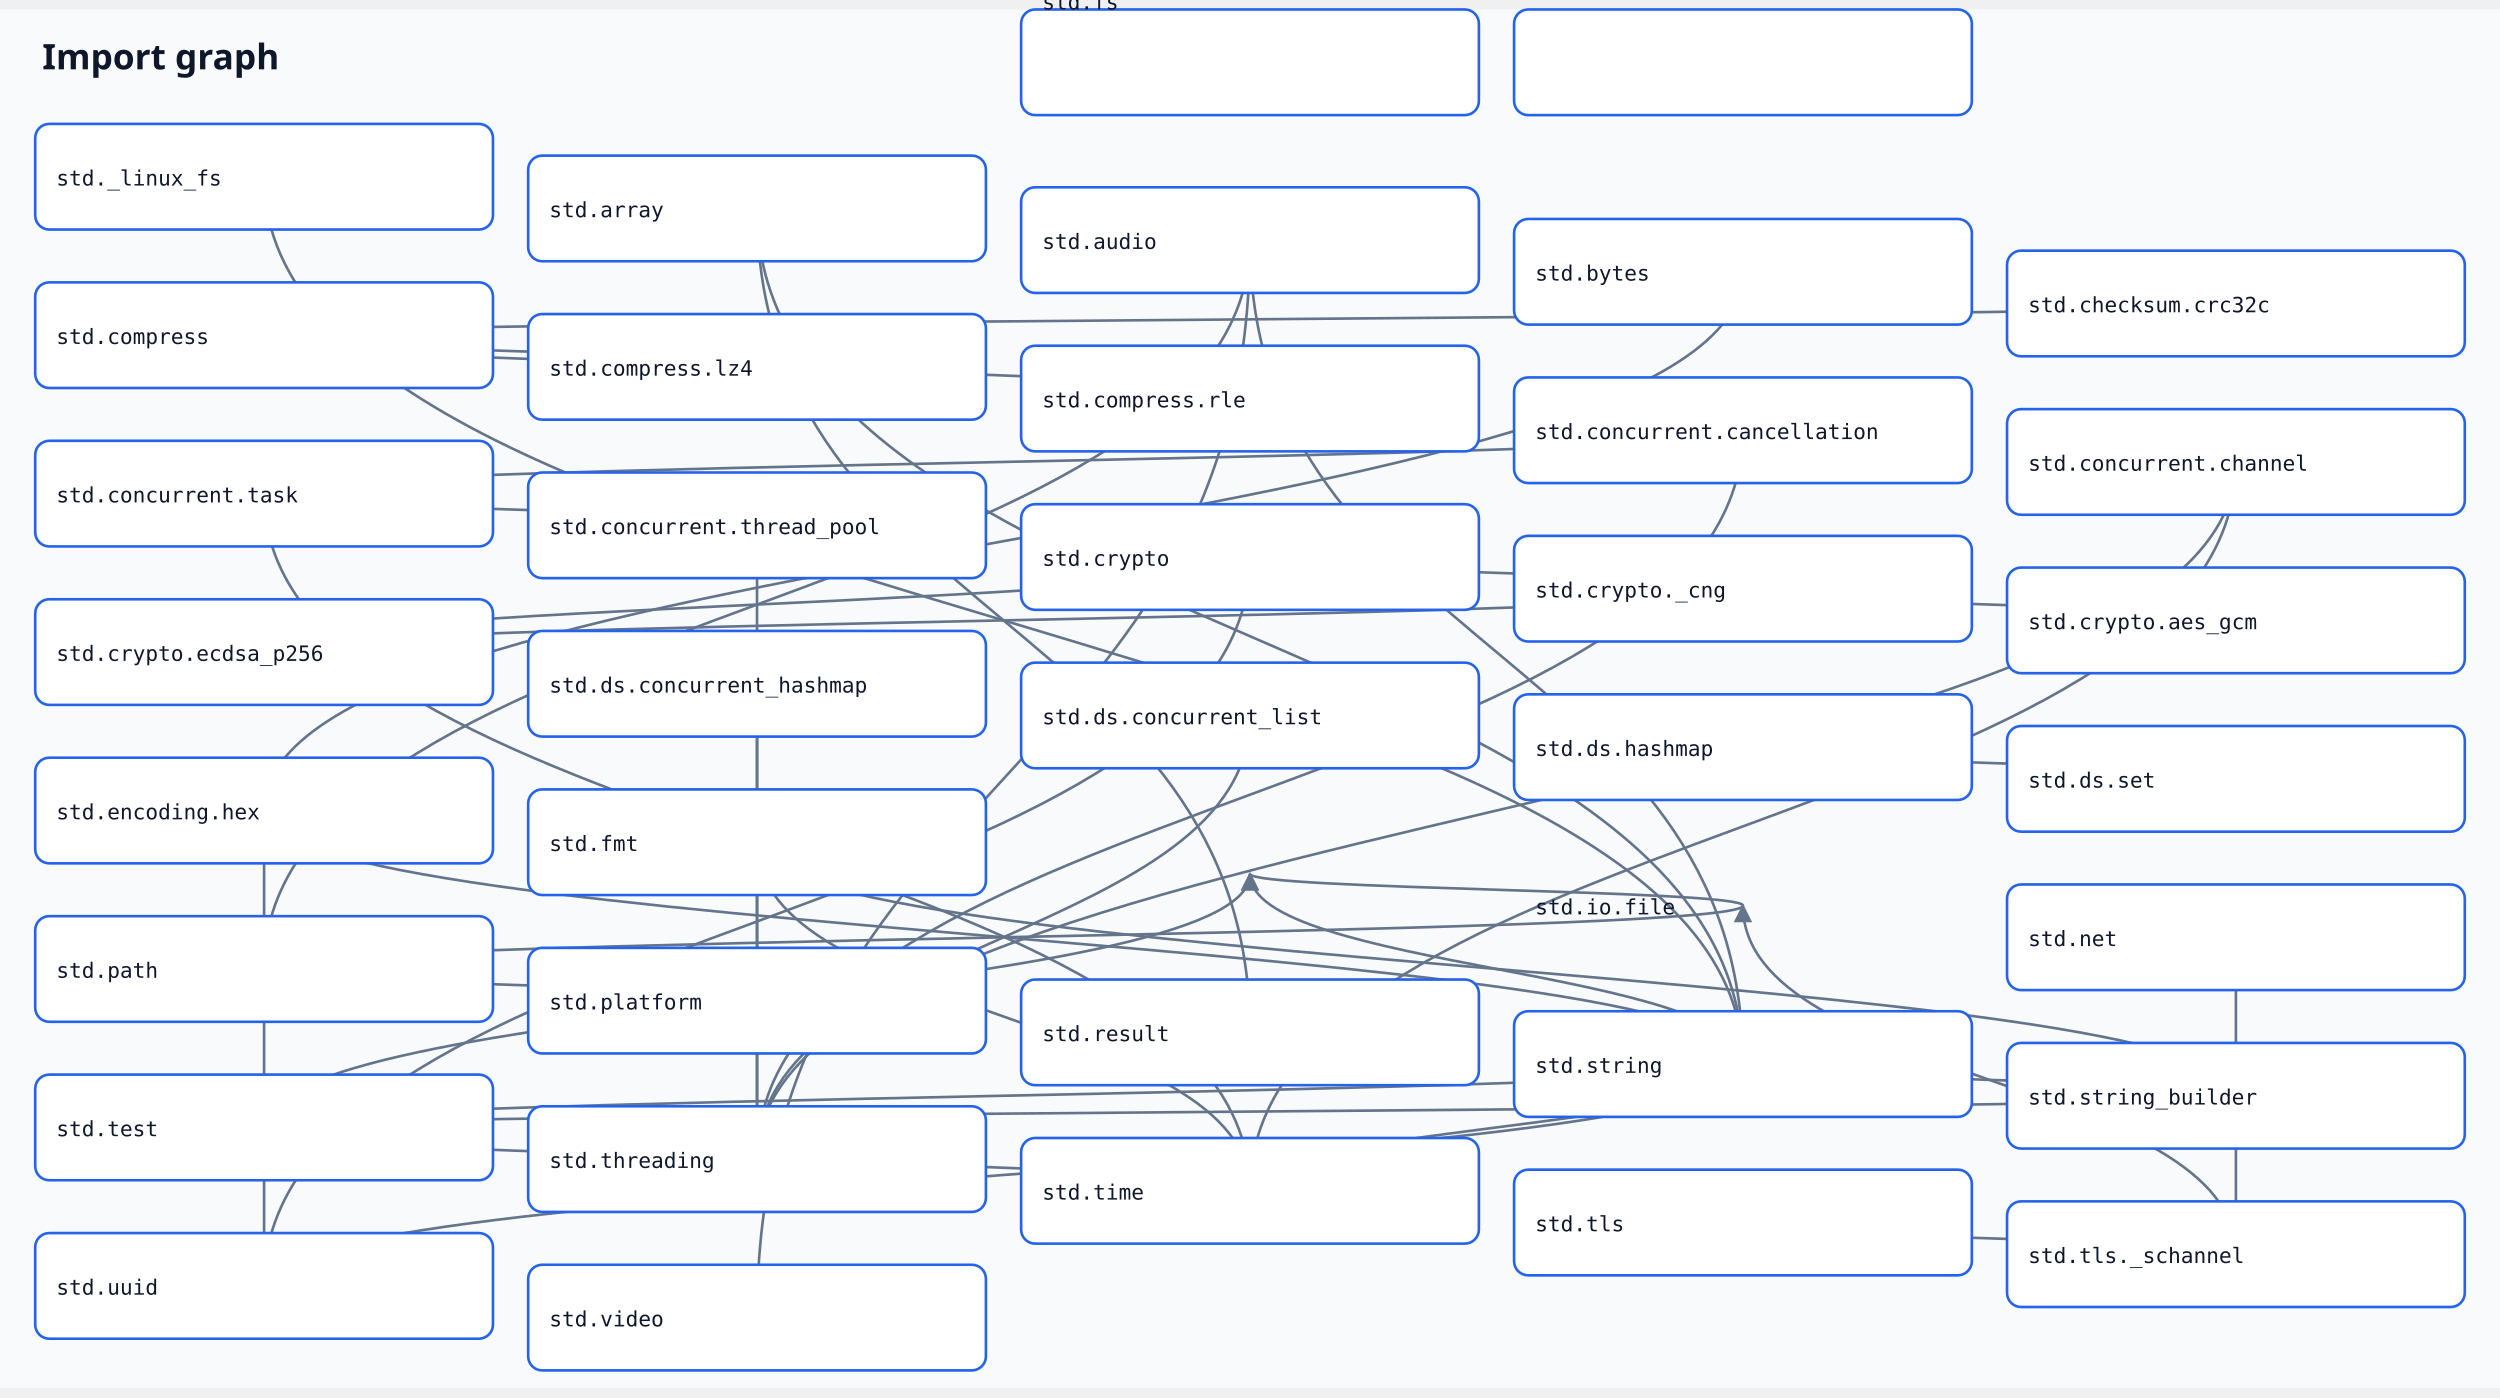
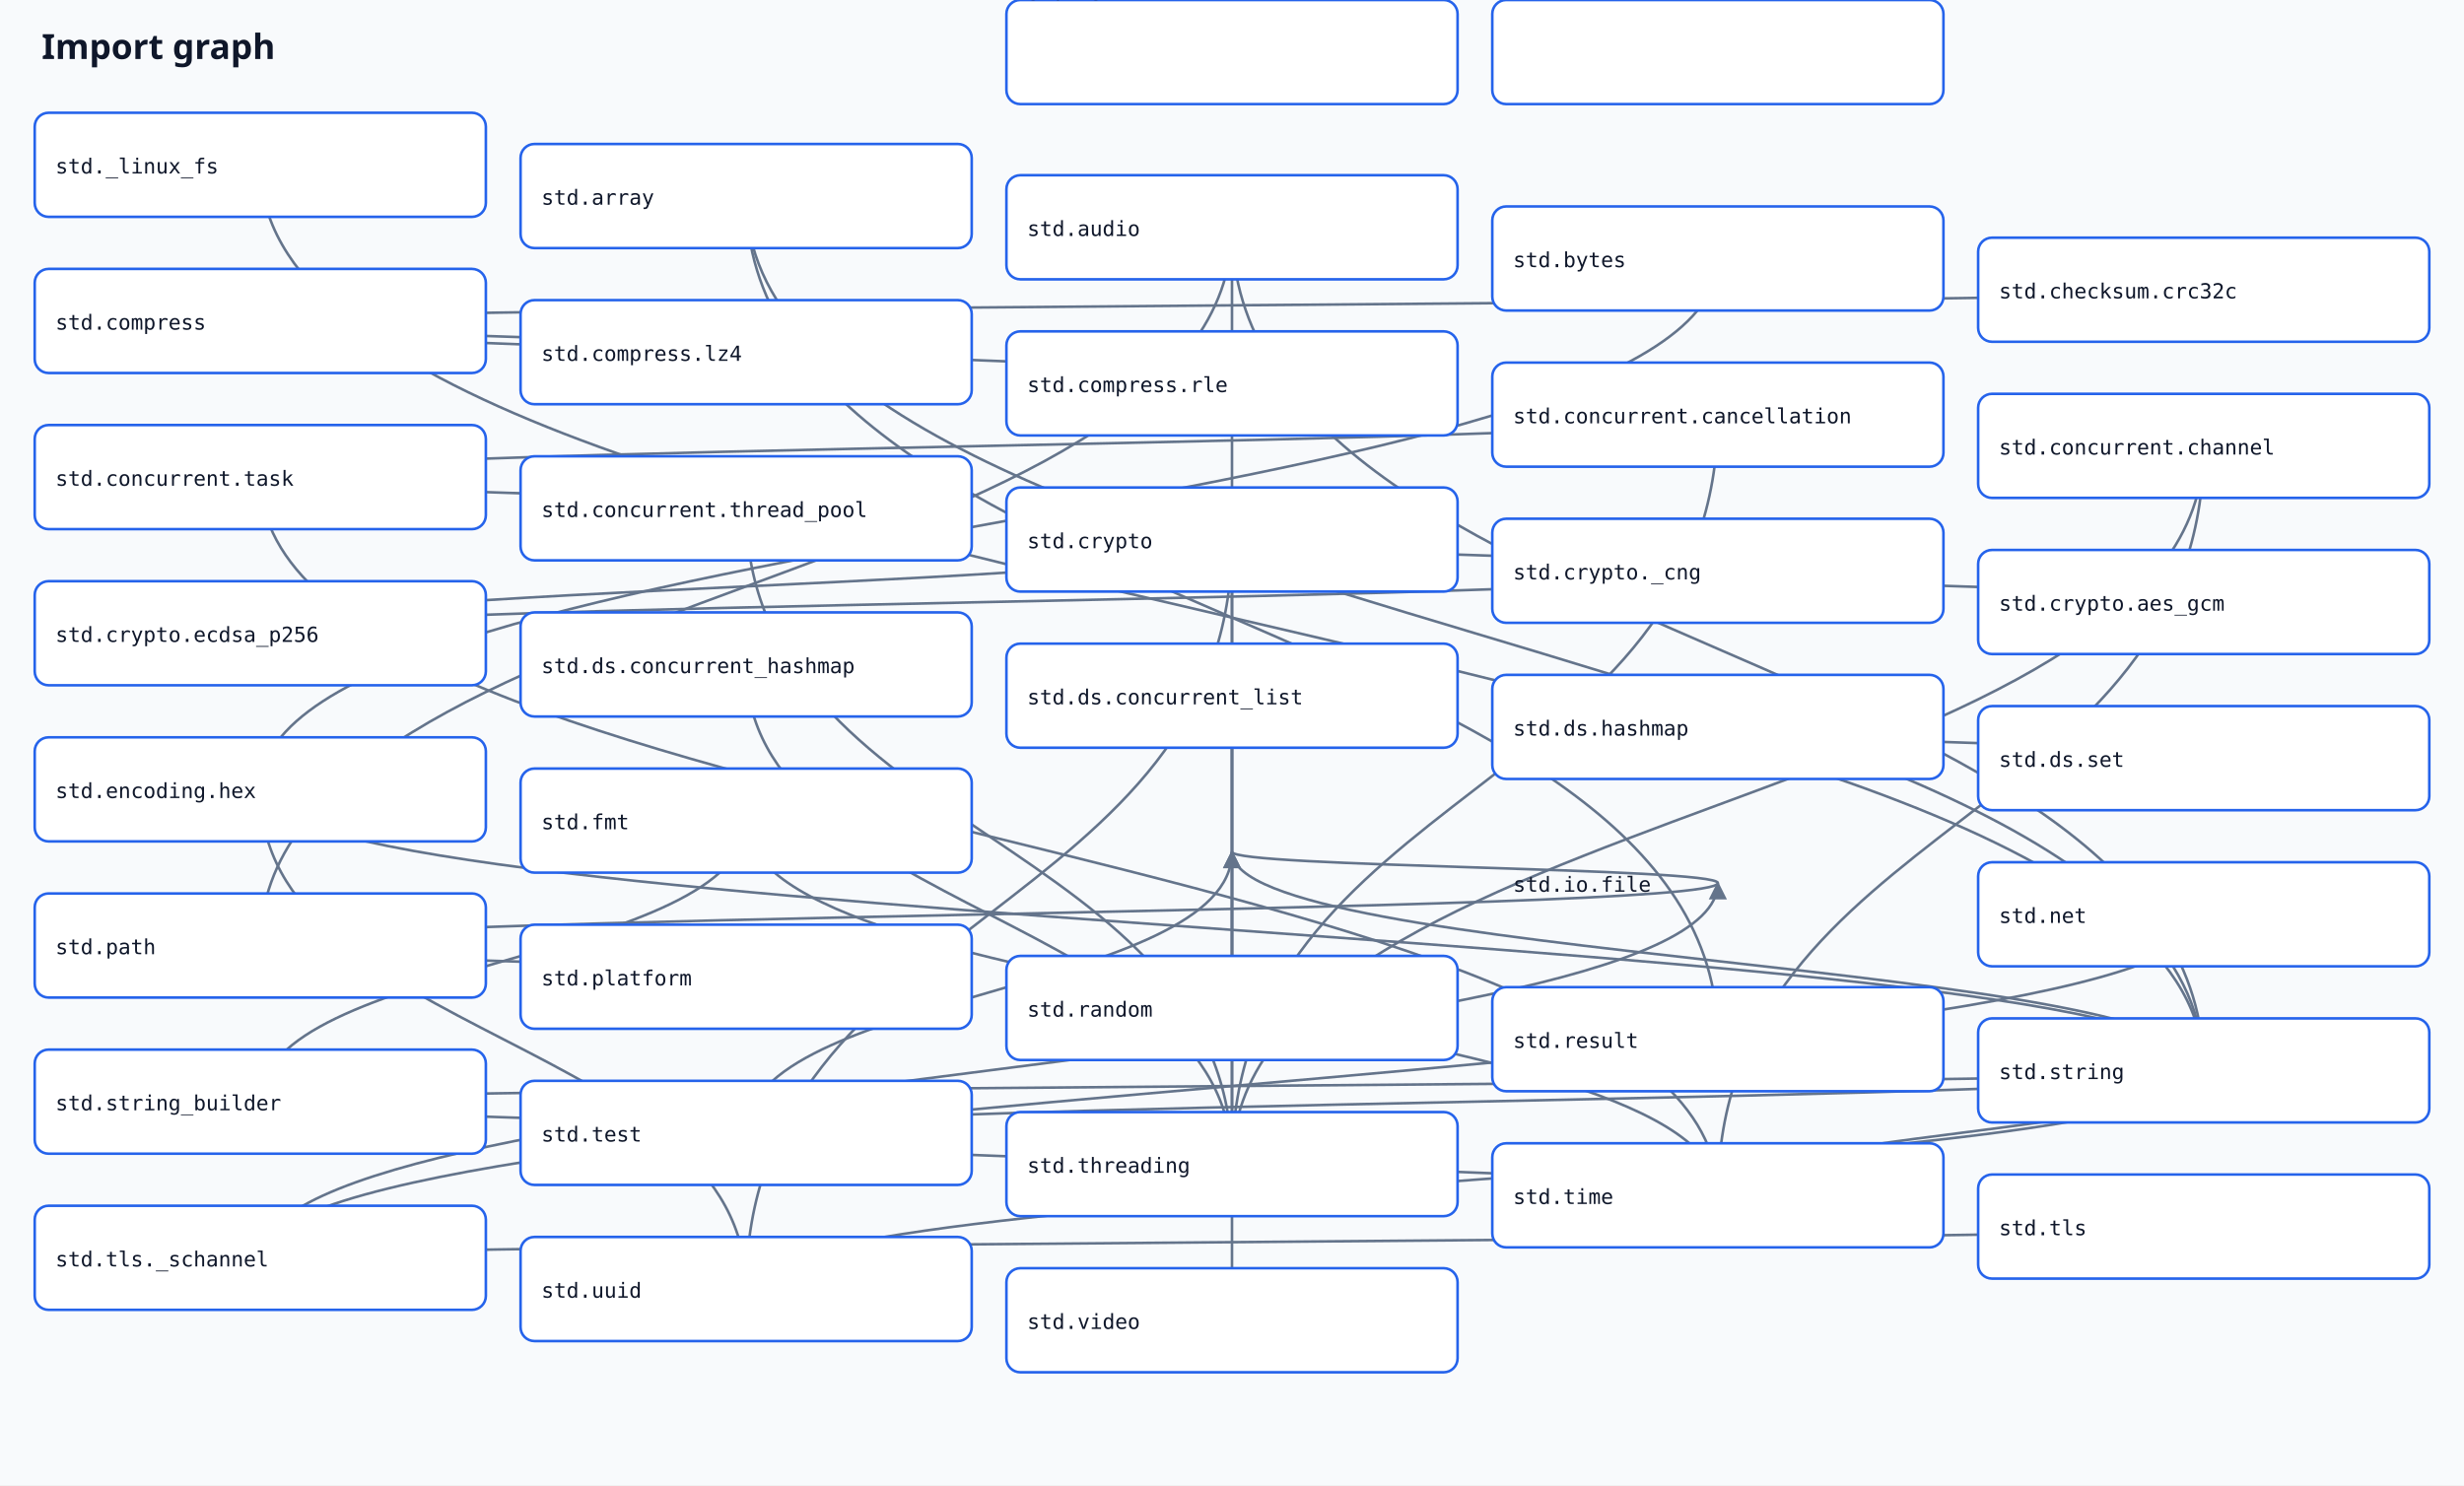
- <svg xmlns="http://www.w3.org/2000/svg" width="1420" height="838." viewBox="0 0 1420 838." role="img" aria-labelledby="title desc">
+ <svg xmlns="http://www.w3.org/2000/svg" width="1420" height="856" viewBox="0 0 1420 856" role="img" aria-labelledby="title desc">
  <defs>
    <marker id="arrow" viewBox="0 0 10 10" refX="9" refY="5" markerWidth="7" markerHeight="7" orient="auto-start-reverse">
      <path d="M 0 0 L 10 5 L 0 10 z" fill="#64748b" />
    </marker>
  </defs>
  <rect width="100%" height="100%" fill="#f8fafc" />
  <text x="24" y="34" font-family="system-ui,sans-serif" font-size="20" font-weight="700" fill="#0f172a">Import graph</text>
-   <path d="M 150 95 C 150 347, 990 347, 990 599" fill="none" stroke="#64748b" stroke-width="1.5" marker-end="url(#arrow)" />
-   <path d="M 430 113 C 430 347, 710 347, 710 581" fill="none" stroke="#64748b" stroke-width="1.5" marker-end="url(#arrow)" />
+   <path d="M 150 95 C 150 356, 1270 356, 1270 617" fill="none" stroke="#64748b" stroke-width="1.5" marker-end="url(#arrow)" />
  <path d="M 430 113 C 430 356, 990 356, 990 599" fill="none" stroke="#64748b" stroke-width="1.5" marker-end="url(#arrow)" />
+   <path d="M 430 113 C 430 365, 1270 365, 1270 617" fill="none" stroke="#64748b" stroke-width="1.5" marker-end="url(#arrow)" />
  <path d="M 710 131 C 710 338, 150 338, 150 545" fill="none" stroke="#64748b" stroke-width="1.5" marker-end="url(#arrow)" />
-   <path d="M 710 131 C 710 365, 990 365, 990 599" fill="none" stroke="#64748b" stroke-width="1.5" marker-end="url(#arrow)" />
-   <path d="M 710 131 C 710 437, 430 437, 430 743" fill="none" stroke="#64748b" stroke-width="1.5" marker-end="url(#arrow)" />
+   <path d="M 710 131 C 710 374, 1270 374, 1270 617" fill="none" stroke="#64748b" stroke-width="1.5" marker-end="url(#arrow)" />
+   <path d="M 710 131 C 710 446, 710 446, 710 761" fill="none" stroke="#64748b" stroke-width="1.5" marker-end="url(#arrow)" />
  <path d="M 990 149 C 990 302, 150 302, 150 455" fill="none" stroke="#64748b" stroke-width="1.5" marker-end="url(#arrow)" />
  <path d="M 150 185 C 150 176, 1270 176, 1270 167" fill="none" stroke="#64748b" stroke-width="1.5" marker-end="url(#arrow)" />
  <path d="M 150 185 C 150 194, 430 194, 430 203" fill="none" stroke="#64748b" stroke-width="1.5" marker-end="url(#arrow)" />
  <path d="M 150 185 C 150 203, 710 203, 710 221" fill="none" stroke="#64748b" stroke-width="1.5" marker-end="url(#arrow)" />
-   <path d="M 990 239 C 990 446, 430 446, 430 653" fill="none" stroke="#64748b" stroke-width="1.5" marker-end="url(#arrow)" />
-   <path d="M 1270 257 C 1270 455, 430 455, 430 653" fill="none" stroke="#64748b" stroke-width="1.5" marker-end="url(#arrow)" />
+   <path d="M 990 239 C 990 455, 710 455, 710 671" fill="none" stroke="#64748b" stroke-width="1.5" marker-end="url(#arrow)" />
  <path d="M 1270 257 C 1270 464, 710 464, 710 671" fill="none" stroke="#64748b" stroke-width="1.5" marker-end="url(#arrow)" />
+   <path d="M 1270 257 C 1270 473, 990 473, 990 689" fill="none" stroke="#64748b" stroke-width="1.5" marker-end="url(#arrow)" />
  <path d="M 150 275 C 150 257, 990 257, 990 239" fill="none" stroke="#64748b" stroke-width="1.5" marker-end="url(#arrow)" />
  <path d="M 150 275 C 150 284, 430 284, 430 293" fill="none" stroke="#64748b" stroke-width="1.5" marker-end="url(#arrow)" />
-   <path d="M 150 275 C 150 473, 710 473, 710 671" fill="none" stroke="#64748b" stroke-width="1.5" marker-end="url(#arrow)" />
-   <path d="M 430 293 C 430 473, 430 473, 430 653" fill="none" stroke="#64748b" stroke-width="1.5" marker-end="url(#arrow)" />
+   <path d="M 150 275 C 150 482, 990 482, 990 689" fill="none" stroke="#64748b" stroke-width="1.5" marker-end="url(#arrow)" />
+   <path d="M 430 293 C 430 482, 710 482, 710 671" fill="none" stroke="#64748b" stroke-width="1.5" marker-end="url(#arrow)" />
  <path d="M 710 311 C 710 320, 990 320, 990 329" fill="none" stroke="#64748b" stroke-width="1.5" marker-end="url(#arrow)" />
  <path d="M 1270 347 C 1270 338, 990 338, 990 329" fill="none" stroke="#64748b" stroke-width="1.5" marker-end="url(#arrow)" />
  <path d="M 150 365 C 150 338, 710 338, 710 311" fill="none" stroke="#64748b" stroke-width="1.5" marker-end="url(#arrow)" />
  <path d="M 150 365 C 150 347, 990 347, 990 329" fill="none" stroke="#64748b" stroke-width="1.5" marker-end="url(#arrow)" />
-   <path d="M 430 383 C 430 518, 430 518, 430 653" fill="none" stroke="#64748b" stroke-width="1.5" marker-end="url(#arrow)" />
-   <path d="M 710 401 C 710 527, 430 527, 430 653" fill="none" stroke="#64748b" stroke-width="1.5" marker-end="url(#arrow)" />
+   <path d="M 430 383 C 430 527, 710 527, 710 671" fill="none" stroke="#64748b" stroke-width="1.5" marker-end="url(#arrow)" />
+   <path d="M 710 401 C 710 536, 710 536, 710 671" fill="none" stroke="#64748b" stroke-width="1.5" marker-end="url(#arrow)" />
  <path d="M 1270 437 C 1270 428, 990 428, 990 419" fill="none" stroke="#64748b" stroke-width="1.5" marker-end="url(#arrow)" />
-   <path d="M 150 455 C 150 527, 990 527, 990 599" fill="none" stroke="#64748b" stroke-width="1.5" marker-end="url(#arrow)" />
-   <path d="M 430 473 C 430 545, 1270 545, 1270 617" fill="none" stroke="#64748b" stroke-width="1.5" marker-end="url(#arrow)" />
-   <path d="M 710 491. C 710 545, 990 545, 990 599" fill="none" stroke="#64748b" stroke-width="1.5" marker-end="url(#arrow)" />
+   <path d="M 150 455 C 150 536, 1270 536, 1270 617" fill="none" stroke="#64748b" stroke-width="1.5" marker-end="url(#arrow)" />
+   <path d="M 430 473 C 430 554, 150 554, 150 635" fill="none" stroke="#64748b" stroke-width="1.5" marker-end="url(#arrow)" />
+   <path d="M 710 491. C 710 554, 1270 554, 1270 617" fill="none" stroke="#64748b" stroke-width="1.5" marker-end="url(#arrow)" />
  <path d="M 990 509. C 990 500, 710 500, 710 491." fill="none" stroke="#64748b" stroke-width="1.5" marker-end="url(#arrow)" />
  <path d="M 990 509. C 990 527, 150 527, 150 545" fill="none" stroke="#64748b" stroke-width="1.5" marker-end="url(#arrow)" />
  <path d="M 150 545 C 150 554, 430 554, 430 563" fill="none" stroke="#64748b" stroke-width="1.5" marker-end="url(#arrow)" />
-   <path d="M 990 599 C 990 608, 1270 608, 1270 617" fill="none" stroke="#64748b" stroke-width="1.5" marker-end="url(#arrow)" />
-   <path d="M 150 635 C 150 563, 710 563, 710 491." fill="none" stroke="#64748b" stroke-width="1.5" marker-end="url(#arrow)" />
-   <path d="M 150 635 C 150 617, 990 617, 990 599" fill="none" stroke="#64748b" stroke-width="1.5" marker-end="url(#arrow)" />
-   <path d="M 150 635 C 150 626, 1270 626, 1270 617" fill="none" stroke="#64748b" stroke-width="1.5" marker-end="url(#arrow)" />
-   <path d="M 150 635 C 150 653, 710 653, 710 671" fill="none" stroke="#64748b" stroke-width="1.5" marker-end="url(#arrow)" />
-   <path d="M 710 671 C 710 572, 430 572, 430 473" fill="none" stroke="#64748b" stroke-width="1.5" marker-end="url(#arrow)" />
-   <path d="M 710 671 C 710 635, 990 635, 990 599" fill="none" stroke="#64748b" stroke-width="1.5" marker-end="url(#arrow)" />
-   <path d="M 990 689 C 990 698, 1270 698, 1270 707" fill="none" stroke="#64748b" stroke-width="1.5" marker-end="url(#arrow)" />
-   <path d="M 1270 707 C 1270 608, 990 608, 990 509." fill="none" stroke="#64748b" stroke-width="1.5" marker-end="url(#arrow)" />
-   <path d="M 1270 707 C 1270 617, 1270 617, 1270 527" fill="none" stroke="#64748b" stroke-width="1.5" marker-end="url(#arrow)" />
-   <path d="M 150 725 C 150 518, 710 518, 710 311" fill="none" stroke="#64748b" stroke-width="1.5" marker-end="url(#arrow)" />
-   <path d="M 150 725 C 150 590, 150 590, 150 455" fill="none" stroke="#64748b" stroke-width="1.5" marker-end="url(#arrow)" />
-   <path d="M 150 725 C 150 662, 990 662, 990 599" fill="none" stroke="#64748b" stroke-width="1.5" marker-end="url(#arrow)" />
+   <path d="M 710 581 C 710 446, 710 446, 710 311" fill="none" stroke="#64748b" stroke-width="1.5" marker-end="url(#arrow)" />
+   <path d="M 1270 617 C 1270 626, 150 626, 150 635" fill="none" stroke="#64748b" stroke-width="1.5" marker-end="url(#arrow)" />
+   <path d="M 430 653 C 430 572, 710 572, 710 491." fill="none" stroke="#64748b" stroke-width="1.5" marker-end="url(#arrow)" />
+   <path d="M 430 653 C 430 635, 1270 635, 1270 617" fill="none" stroke="#64748b" stroke-width="1.5" marker-end="url(#arrow)" />
+   <path d="M 430 653 C 430 644, 150 644, 150 635" fill="none" stroke="#64748b" stroke-width="1.5" marker-end="url(#arrow)" />
+   <path d="M 430 653 C 430 671, 990 671, 990 689" fill="none" stroke="#64748b" stroke-width="1.5" marker-end="url(#arrow)" />
+   <path d="M 990 689 C 990 581, 430 581, 430 473" fill="none" stroke="#64748b" stroke-width="1.5" marker-end="url(#arrow)" />
+   <path d="M 990 689 C 990 653, 1270 653, 1270 617" fill="none" stroke="#64748b" stroke-width="1.5" marker-end="url(#arrow)" />
+   <path d="M 1270 707 C 1270 716, 150 716, 150 725" fill="none" stroke="#64748b" stroke-width="1.5" marker-end="url(#arrow)" />
+   <path d="M 150 725 C 150 617, 990 617, 990 509." fill="none" stroke="#64748b" stroke-width="1.5" marker-end="url(#arrow)" />
+   <path d="M 150 725 C 150 626, 1270 626, 1270 527" fill="none" stroke="#64748b" stroke-width="1.5" marker-end="url(#arrow)" />
+   <path d="M 430 743 C 430 527, 710 527, 710 311" fill="none" stroke="#64748b" stroke-width="1.5" marker-end="url(#arrow)" />
+   <path d="M 430 743 C 430 599, 150 599, 150 455" fill="none" stroke="#64748b" stroke-width="1.5" marker-end="url(#arrow)" />
+   <path d="M 430 743 C 430 680, 1270 680, 1270 617" fill="none" stroke="#64748b" stroke-width="1.5" marker-end="url(#arrow)" />
  <g>
    <rect x="20" y="65" width="260" height="60" rx="8" fill="#ffffff" stroke="#2563eb" stroke-width="1.5" />
    <text x="32" y="100" font-family="ui-monospace,monospace" font-size="12" fill="#0f172a">std._linux_fs</text>
  </g>
  <g>
    <rect x="300" y="83" width="260" height="60" rx="8" fill="#ffffff" stroke="#2563eb" stroke-width="1.5" />
    <text x="312" y="118" font-family="ui-monospace,monospace" font-size="12" fill="#0f172a">std.array</text>
  </g>
  <g>
    <rect x="580" y="101" width="260" height="60" rx="8" fill="#ffffff" stroke="#2563eb" stroke-width="1.5" />
    <text x="592" y="136" font-family="ui-monospace,monospace" font-size="12" fill="#0f172a">std.audio</text>
  </g>
  <g>
    <rect x="860" y="119" width="260" height="60" rx="8" fill="#ffffff" stroke="#2563eb" stroke-width="1.5" />
    <text x="872" y="154" font-family="ui-monospace,monospace" font-size="12" fill="#0f172a">std.bytes</text>
  </g>
  <g>
    <rect x="1140" y="137" width="260" height="60" rx="8" fill="#ffffff" stroke="#2563eb" stroke-width="1.5" />
    <text x="1152" y="172" font-family="ui-monospace,monospace" font-size="12" fill="#0f172a">std.checksum.crc32c</text>
  </g>
  <g>
    <rect x="20" y="155" width="260" height="60" rx="8" fill="#ffffff" stroke="#2563eb" stroke-width="1.5" />
    <text x="32" y="190" font-family="ui-monospace,monospace" font-size="12" fill="#0f172a">std.compress</text>
  </g>
  <g>
    <rect x="300" y="173" width="260" height="60" rx="8" fill="#ffffff" stroke="#2563eb" stroke-width="1.5" />
    <text x="312" y="208" font-family="ui-monospace,monospace" font-size="12" fill="#0f172a">std.compress.lz4</text>
  </g>
  <g>
    <rect x="580" y="191" width="260" height="60" rx="8" fill="#ffffff" stroke="#2563eb" stroke-width="1.5" />
    <text x="592" y="226" font-family="ui-monospace,monospace" font-size="12" fill="#0f172a">std.compress.rle</text>
  </g>
  <g>
    <rect x="860" y="209" width="260" height="60" rx="8" fill="#ffffff" stroke="#2563eb" stroke-width="1.5" />
    <text x="872" y="244" font-family="ui-monospace,monospace" font-size="12" fill="#0f172a">std.concurrent.cancellation</text>
  </g>
  <g>
    <rect x="1140" y="227" width="260" height="60" rx="8" fill="#ffffff" stroke="#2563eb" stroke-width="1.5" />
    <text x="1152" y="262" font-family="ui-monospace,monospace" font-size="12" fill="#0f172a">std.concurrent.channel</text>
  </g>
  <g>
    <rect x="20" y="245" width="260" height="60" rx="8" fill="#ffffff" stroke="#2563eb" stroke-width="1.5" />
    <text x="32" y="280" font-family="ui-monospace,monospace" font-size="12" fill="#0f172a">std.concurrent.task</text>
  </g>
  <g>
    <rect x="300" y="263" width="260" height="60" rx="8" fill="#ffffff" stroke="#2563eb" stroke-width="1.5" />
    <text x="312" y="298" font-family="ui-monospace,monospace" font-size="12" fill="#0f172a">std.concurrent.thread_pool</text>
  </g>
  <g>
    <rect x="580" y="281" width="260" height="60" rx="8" fill="#ffffff" stroke="#2563eb" stroke-width="1.5" />
    <text x="592" y="316" font-family="ui-monospace,monospace" font-size="12" fill="#0f172a">std.crypto</text>
  </g>
  <g>
    <rect x="860" y="299" width="260" height="60" rx="8" fill="#ffffff" stroke="#2563eb" stroke-width="1.5" />
    <text x="872" y="334" font-family="ui-monospace,monospace" font-size="12" fill="#0f172a">std.crypto._cng</text>
  </g>
  <g>
    <rect x="1140" y="317" width="260" height="60" rx="8" fill="#ffffff" stroke="#2563eb" stroke-width="1.5" />
    <text x="1152" y="352" font-family="ui-monospace,monospace" font-size="12" fill="#0f172a">std.crypto.aes_gcm</text>
  </g>
  <g>
    <rect x="20" y="335" width="260" height="60" rx="8" fill="#ffffff" stroke="#2563eb" stroke-width="1.5" />
    <text x="32" y="370" font-family="ui-monospace,monospace" font-size="12" fill="#0f172a">std.crypto.ecdsa_p256</text>
  </g>
  <g>
    <rect x="300" y="353" width="260" height="60" rx="8" fill="#ffffff" stroke="#2563eb" stroke-width="1.5" />
    <text x="312" y="388" font-family="ui-monospace,monospace" font-size="12" fill="#0f172a">std.ds.concurrent_hashmap</text>
  </g>
  <g>
    <rect x="580" y="371" width="260" height="60" rx="8" fill="#ffffff" stroke="#2563eb" stroke-width="1.5" />
    <text x="592" y="406" font-family="ui-monospace,monospace" font-size="12" fill="#0f172a">std.ds.concurrent_list</text>
  </g>
  <g>
    <rect x="860" y="389" width="260" height="60" rx="8" fill="#ffffff" stroke="#2563eb" stroke-width="1.5" />
    <text x="872" y="424" font-family="ui-monospace,monospace" font-size="12" fill="#0f172a">std.ds.hashmap</text>
  </g>
  <g>
    <rect x="1140" y="407" width="260" height="60" rx="8" fill="#ffffff" stroke="#2563eb" stroke-width="1.5" />
    <text x="1152" y="442" font-family="ui-monospace,monospace" font-size="12" fill="#0f172a">std.ds.set</text>
  </g>
  <g>
    <rect x="20" y="425" width="260" height="60" rx="8" fill="#ffffff" stroke="#2563eb" stroke-width="1.5" />
    <text x="32" y="460" font-family="ui-monospace,monospace" font-size="12" fill="#0f172a">std.encoding.hex</text>
  </g>
  <g>
    <rect x="300" y="443" width="260" height="60" rx="8" fill="#ffffff" stroke="#2563eb" stroke-width="1.5" />
    <text x="312" y="478" font-family="ui-monospace,monospace" font-size="12" fill="#0f172a">std.fmt</text>
  </g>
  <g>
    <rect x="580" y="461." width="260" height="60" rx="8" fill="#ffffff" stroke="#2563eb" stroke-width="1.5" />
    <text x="592" y="496." font-family="ui-monospace,monospace" font-size="12" fill="#0f172a">std.fs</text>
  </g>
  <g>
    <rect x="860" y="479." width="260" height="60" rx="8" fill="#ffffff" stroke="#2563eb" stroke-width="1.5" />
    <text x="872" y="514" font-family="ui-monospace,monospace" font-size="12" fill="#0f172a">std.io.file</text>
  </g>
  <g>
    <rect x="1140" y="497" width="260" height="60" rx="8" fill="#ffffff" stroke="#2563eb" stroke-width="1.5" />
    <text x="1152" y="532" font-family="ui-monospace,monospace" font-size="12" fill="#0f172a">std.net</text>
  </g>
  <g>
    <rect x="20" y="515" width="260" height="60" rx="8" fill="#ffffff" stroke="#2563eb" stroke-width="1.5" />
    <text x="32" y="550" font-family="ui-monospace,monospace" font-size="12" fill="#0f172a">std.path</text>
  </g>
  <g>
    <rect x="300" y="533" width="260" height="60" rx="8" fill="#ffffff" stroke="#2563eb" stroke-width="1.5" />
    <text x="312" y="568" font-family="ui-monospace,monospace" font-size="12" fill="#0f172a">std.platform</text>
  </g>
  <g>
    <rect x="580" y="551" width="260" height="60" rx="8" fill="#ffffff" stroke="#2563eb" stroke-width="1.5" />
-     <text x="592" y="586" font-family="ui-monospace,monospace" font-size="12" fill="#0f172a">std.result</text>
+     <text x="592" y="586" font-family="ui-monospace,monospace" font-size="12" fill="#0f172a">std.random</text>
  </g>
  <g>
    <rect x="860" y="569" width="260" height="60" rx="8" fill="#ffffff" stroke="#2563eb" stroke-width="1.5" />
-     <text x="872" y="604" font-family="ui-monospace,monospace" font-size="12" fill="#0f172a">std.string</text>
+     <text x="872" y="604" font-family="ui-monospace,monospace" font-size="12" fill="#0f172a">std.result</text>
  </g>
  <g>
    <rect x="1140" y="587" width="260" height="60" rx="8" fill="#ffffff" stroke="#2563eb" stroke-width="1.5" />
-     <text x="1152" y="622" font-family="ui-monospace,monospace" font-size="12" fill="#0f172a">std.string_builder</text>
+     <text x="1152" y="622" font-family="ui-monospace,monospace" font-size="12" fill="#0f172a">std.string</text>
  </g>
  <g>
    <rect x="20" y="605" width="260" height="60" rx="8" fill="#ffffff" stroke="#2563eb" stroke-width="1.5" />
-     <text x="32" y="640" font-family="ui-monospace,monospace" font-size="12" fill="#0f172a">std.test</text>
+     <text x="32" y="640" font-family="ui-monospace,monospace" font-size="12" fill="#0f172a">std.string_builder</text>
  </g>
  <g>
    <rect x="300" y="623" width="260" height="60" rx="8" fill="#ffffff" stroke="#2563eb" stroke-width="1.5" />
-     <text x="312" y="658" font-family="ui-monospace,monospace" font-size="12" fill="#0f172a">std.threading</text>
+     <text x="312" y="658" font-family="ui-monospace,monospace" font-size="12" fill="#0f172a">std.test</text>
  </g>
  <g>
    <rect x="580" y="641" width="260" height="60" rx="8" fill="#ffffff" stroke="#2563eb" stroke-width="1.5" />
-     <text x="592" y="676" font-family="ui-monospace,monospace" font-size="12" fill="#0f172a">std.time</text>
+     <text x="592" y="676" font-family="ui-monospace,monospace" font-size="12" fill="#0f172a">std.threading</text>
  </g>
  <g>
    <rect x="860" y="659" width="260" height="60" rx="8" fill="#ffffff" stroke="#2563eb" stroke-width="1.5" />
-     <text x="872" y="694" font-family="ui-monospace,monospace" font-size="12" fill="#0f172a">std.tls</text>
+     <text x="872" y="694" font-family="ui-monospace,monospace" font-size="12" fill="#0f172a">std.time</text>
  </g>
  <g>
    <rect x="1140" y="677" width="260" height="60" rx="8" fill="#ffffff" stroke="#2563eb" stroke-width="1.5" />
-     <text x="1152" y="712" font-family="ui-monospace,monospace" font-size="12" fill="#0f172a">std.tls._schannel</text>
+     <text x="1152" y="712" font-family="ui-monospace,monospace" font-size="12" fill="#0f172a">std.tls</text>
  </g>
  <g>
    <rect x="20" y="695" width="260" height="60" rx="8" fill="#ffffff" stroke="#2563eb" stroke-width="1.5" />
-     <text x="32" y="730" font-family="ui-monospace,monospace" font-size="12" fill="#0f172a">std.uuid</text>
+     <text x="32" y="730" font-family="ui-monospace,monospace" font-size="12" fill="#0f172a">std.tls._schannel</text>
  </g>
  <g>
    <rect x="300" y="713" width="260" height="60" rx="8" fill="#ffffff" stroke="#2563eb" stroke-width="1.5" />
-     <text x="312" y="748" font-family="ui-monospace,monospace" font-size="12" fill="#0f172a">std.video</text>
+     <text x="312" y="748" font-family="ui-monospace,monospace" font-size="12" fill="#0f172a">std.uuid</text>
+   </g>
+   <g>
+     <rect x="580" y="731" width="260" height="60" rx="8" fill="#ffffff" stroke="#2563eb" stroke-width="1.5" />
+     <text x="592" y="766" font-family="ui-monospace,monospace" font-size="12" fill="#0f172a">std.video</text>
  </g>
</svg>
